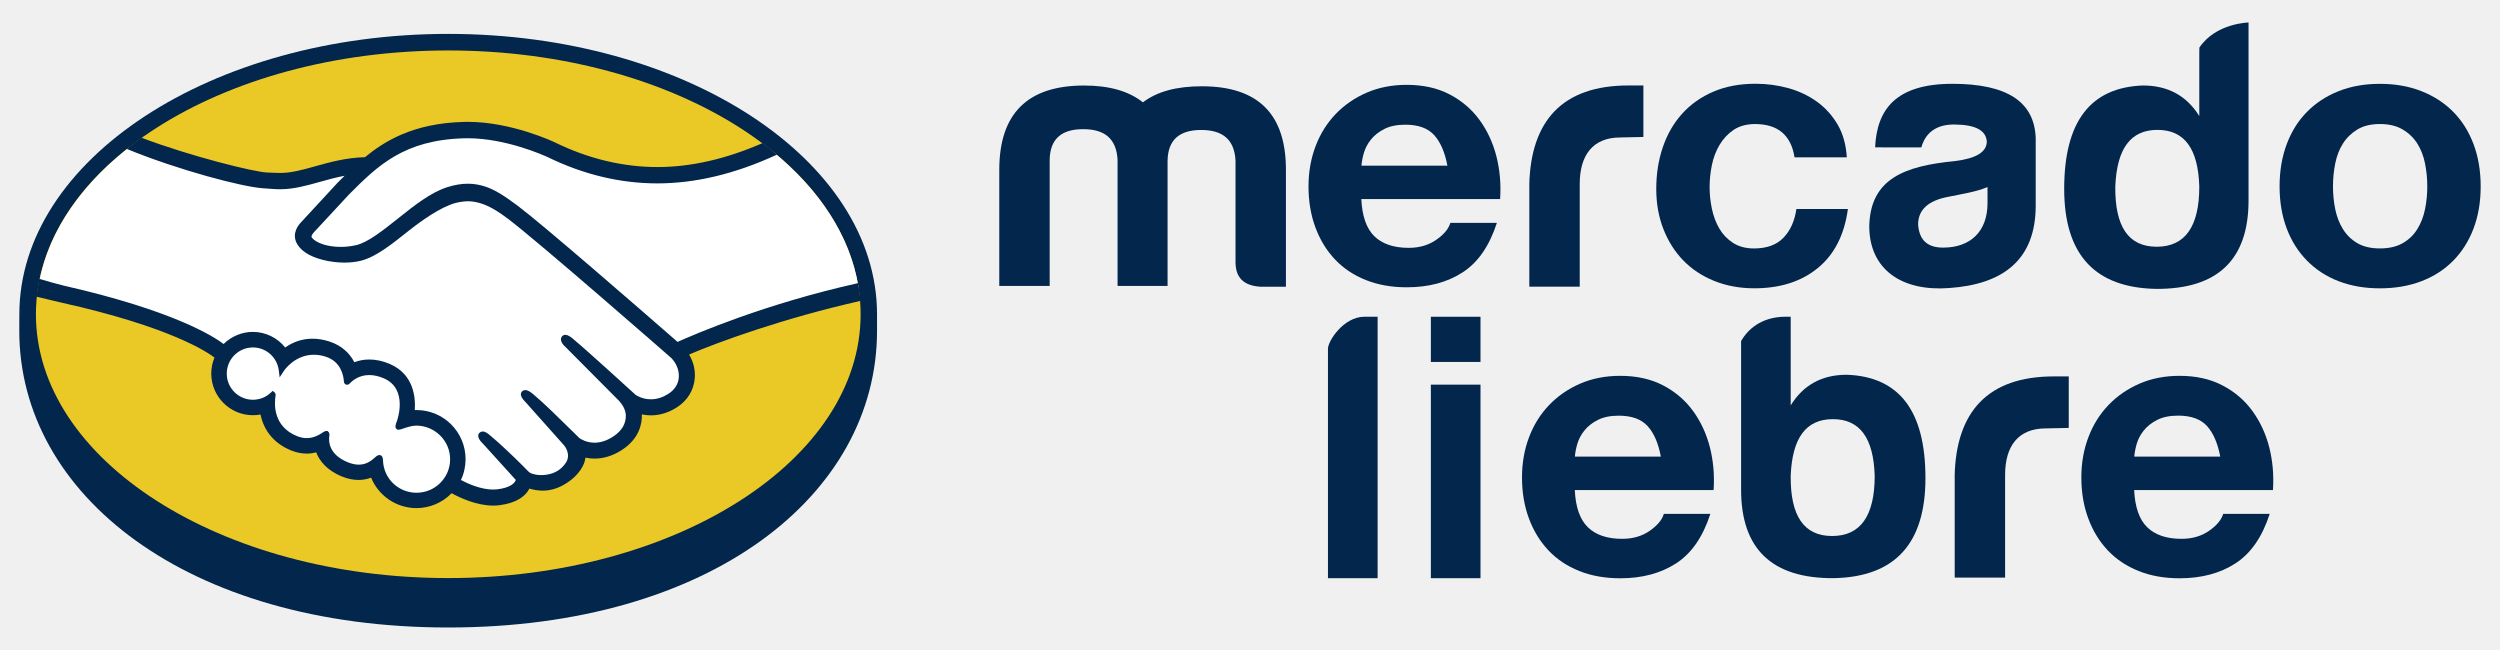
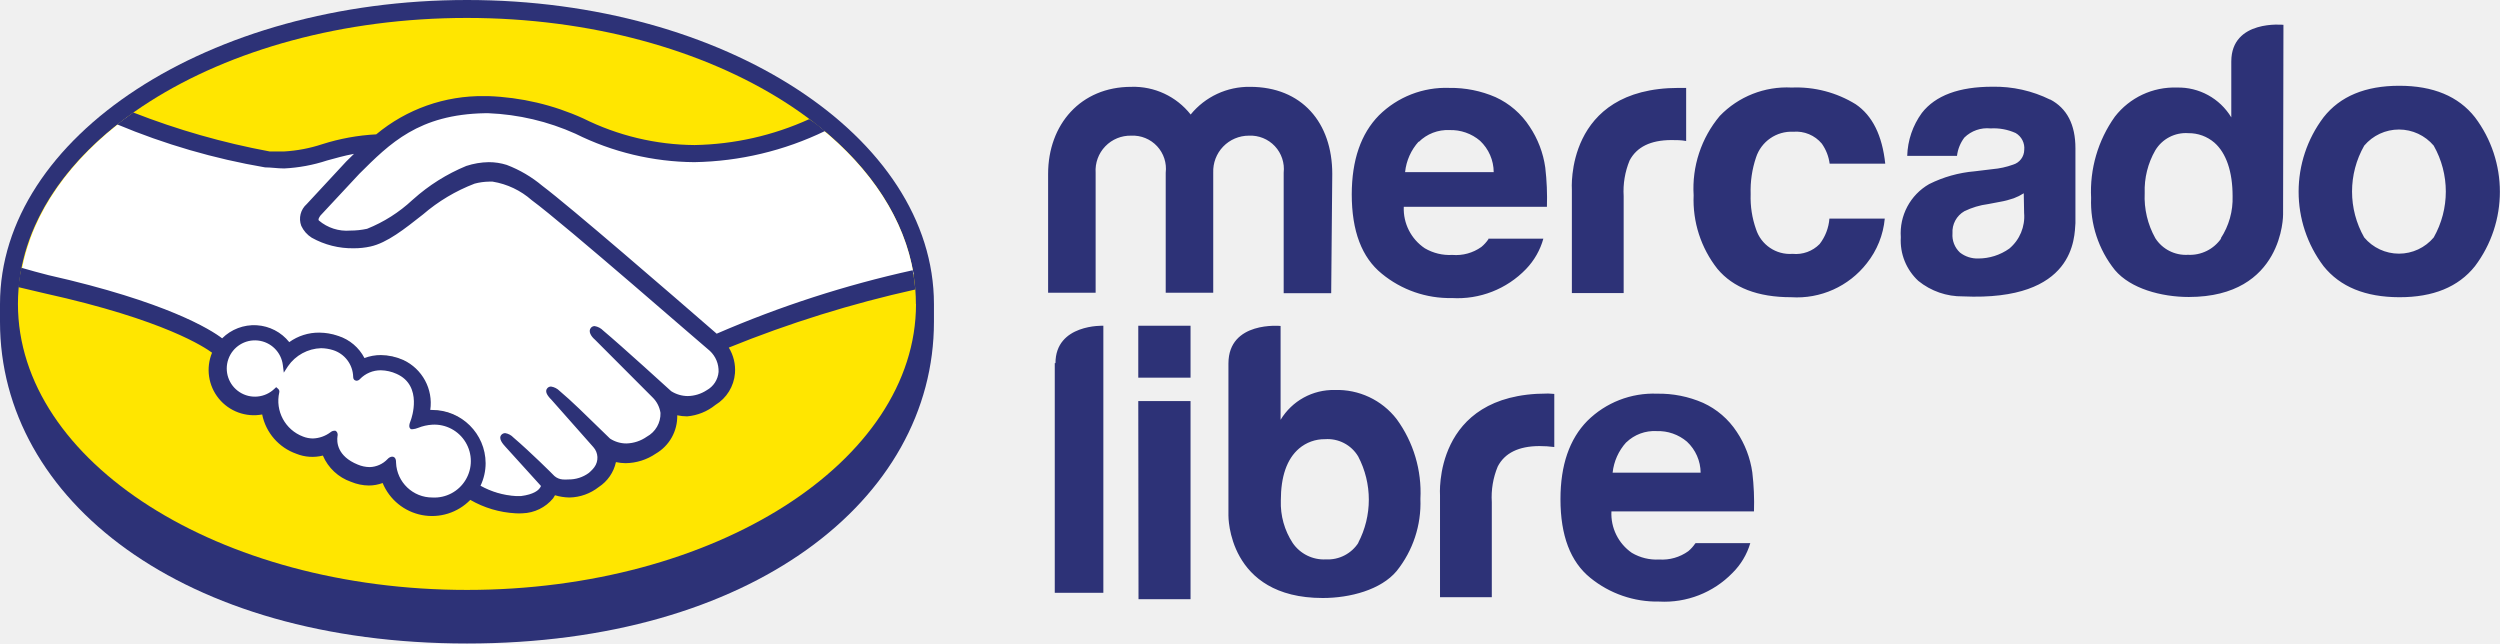
- <svg xmlns="http://www.w3.org/2000/svg" version="1.1" id="Capa_1" x="0px" y="0px" viewBox="0 0 500 130" style="enable-background:new 0 0 500 130;" xml:space="preserve">
-   <style type="text/css">
- 	.st0{fill:#03264C;}
- 	.st1{fill:#EAC926;}
- 	.st2{fill:#FFFFFF;}
- </style>
-   <g id="g14">
-     <g id="g20" transform="translate(329.6772,316.9189)">
-       <path id="path22" class="st0" d="M-154.27-254.04c0-30.91-38.4-56.1-85.77-56.1c-47.37,0-85.77,25.19-85.77,56.1    c0,0.8-0.01,3-0.01,3.28c0,32.79,33.56,59.34,85.77,59.34c52.53,0,85.78-26.55,85.78-59.34V-254.04z" />
-     </g>
-     <g id="g24" transform="translate(325.6143,316.9531)">
-       <path id="path26" class="st1" d="M-153.49-254.1c0,29.14-36.92,52.76-82.47,52.76c-45.55,0-82.47-23.62-82.47-52.76    c0-29.14,36.92-52.76,82.47-52.76C-190.41-306.86-153.49-283.24-153.49-254.1" />
-     </g>
-     <g id="g28" transform="translate(189.7051,337.5469)">
-       <path id="path30" class="st2" d="M-127.43-291.34c-0.04,0.08-0.87,0.93-0.33,1.62c1.3,1.66,5.32,2.62,9.39,1.7    c2.42-0.54,5.52-3.01,8.53-5.4c3.26-2.59,6.49-5.18,9.74-6.21c3.44-1.09,5.64-0.63,7.1-0.18c1.6,0.48,3.47,1.53,6.47,3.78    c5.64,4.24,28.34,24.05,32.25,27.47c3.16-1.43,17.19-7.47,36.26-11.67c-1.66-10.17-7.84-19.47-17.22-27.08    c-13.07,5.49-29.04,8.35-44.67,0.73c-0.08-0.03-8.53-4.03-16.87-3.84c-12.39,0.29-17.76,5.65-23.44,11.33L-127.43-291.34z" />
-     </g>
-     <g id="g32" transform="translate(279.0542,306.6982)">
-       <path id="path34" class="st2" d="M-144.56-235.56c-0.27-0.24-26.68-23.35-32.66-27.85c-3.46-2.6-5.39-3.26-7.41-3.52    c-1.05-0.14-2.51,0.06-3.52,0.34c-2.78,0.76-6.42,3.19-9.65,5.75c-3.35,2.66-6.5,5.17-9.43,5.83c-3.74,0.84-8.31-0.15-10.39-1.56    c-0.85-0.57-1.44-1.22-1.73-1.89c-0.77-1.79,0.65-3.21,0.88-3.45l7.29-7.88c0.85-0.85,1.7-1.69,2.57-2.53    c-2.35,0.31-4.53,0.91-6.64,1.5c-2.64,0.74-5.18,1.45-7.75,1.45c-1.07,0-6.82-0.94-7.91-1.24c-6.6-1.81-12.39-3.56-21.03-7.6    c-10.36,7.71-17.29,17.36-19.29,27.98c1.49,0.39,3.89,1.11,4.89,1.33c23.45,5.21,30.76,10.59,32.08,11.71    c1.43-1.59,3.5-2.61,5.81-2.61c2.6,0,4.93,1.31,6.35,3.32c1.34-1.06,3.2-1.97,5.59-1.97c1.09,0,2.22,0.2,3.36,0.59    c2.64,0.91,4.01,2.67,4.72,4.26c0.89-0.4,1.98-0.7,3.26-0.69c1.26,0,2.58,0.29,3.9,0.86c4.32,1.86,5,6.1,4.6,9.3    c0.31-0.04,0.62-0.05,0.93-0.05c5.13,0,9.29,4.17,9.29,9.3c0,1.59-0.41,3.08-1.11,4.39c1.39,0.78,4.95,2.56,8.07,2.16    c2.49-0.32,3.44-1.17,3.78-1.65c0.23-0.33,0.48-0.71,0.25-0.99l-6.62-7.35c0,0-1.09-1.03-0.73-1.43c0.37-0.41,1.04,0.18,1.52,0.58    c3.37,2.81,7.48,7.06,7.48,7.06c0.07,0.04,0.34,0.58,1.86,0.85c1.31,0.23,3.63,0.1,5.23-1.22c0.4-0.33,0.81-0.75,1.15-1.18    c-0.03,0.02-0.05,0.05-0.07,0.06c1.69-2.17-0.19-4.36-0.19-4.36l-7.73-8.67c0,0-1.1-1.02-0.73-1.43c0.34-0.36,1.05,0.18,1.53,0.58    c2.45,2.05,5.9,5.51,9.21,8.76c0.65,0.48,3.56,2.27,7.41-0.26c2.34-1.53,2.81-3.42,2.74-4.84c-0.16-1.88-1.63-3.22-1.63-3.22    l-10.55-10.61c0,0-1.11-0.95-0.72-1.43c0.32-0.4,1.05,0.18,1.52,0.58c3.36,2.81,12.46,11.15,12.46,11.15    c0.13,0.09,3.27,2.33,7.16-0.14c1.39-0.89,2.28-2.23,2.35-3.78C-142.66-233.95-144.56-235.56-144.56-235.56" />
-     </g>
-     <g id="g36" transform="translate(215.7334,290.0596)">
-       <path id="path38" class="st2" d="M-132.42-205.47c-1.64-0.02-3.43,0.95-3.66,0.81c-0.13-0.09,0.1-0.74,0.25-1.12    c0.16-0.38,2.31-6.86-2.94-9.11c-4.02-1.73-6.47,0.21-7.32,1.09c-0.22,0.23-0.32,0.21-0.35-0.08c-0.08-1.17-0.6-4.33-4.07-5.38    c-4.96-1.52-8.14,1.94-8.95,3.19c-0.36-2.82-2.75-5.02-5.68-5.02c-3.18,0-5.76,2.57-5.76,5.75c0,3.18,2.58,5.75,5.76,5.75    c1.54,0,2.95-0.61,3.98-1.61c0.03,0.03,0.05,0.08,0.03,0.19c-0.24,1.42-0.69,6.6,4.73,8.7c2.17,0.84,4.02,0.22,5.55-0.86    c0.46-0.32,0.53-0.19,0.47,0.24c-0.2,1.33,0.05,4.18,4.04,5.8c3.04,1.23,4.84-0.03,6.01-1.12c0.51-0.47,0.65-0.39,0.68,0.33    c0.14,3.85,3.34,6.91,7.23,6.91c4,0,7.24-3.23,7.25-7.23C-125.18-202.23-128.42-205.43-132.42-205.47" />
-     </g>
-     <g id="g40" transform="translate(215.7334,272.79)">
-       <path id="path42" class="st0" d="M-132.42-174.24c-3.63,0-6.57-2.82-6.71-6.41c-0.01-0.31-0.04-1.13-0.73-1.13    c-0.29,0-0.53,0.17-0.82,0.43c-0.8,0.74-1.81,1.49-3.3,1.49c-0.67,0-1.4-0.16-2.17-0.47c-3.83-1.55-3.88-4.18-3.72-5.24    c0.04-0.28,0.05-0.57-0.14-0.81l-0.23-0.21h-0.24c-0.2,0-0.39,0.08-0.67,0.27c-1.11,0.78-2.17,1.15-3.25,1.15    c-0.59,0-1.2-0.12-1.82-0.35c-5.04-1.96-4.64-6.72-4.4-8.15c0.04-0.29-0.04-0.51-0.22-0.66l-0.36-0.29l-0.33,0.32    c-0.98,0.95-2.27,1.46-3.62,1.46c-2.89,0-5.24-2.35-5.23-5.23c0-2.89,2.35-5.23,5.24-5.23c2.61,0,4.83,1.96,5.16,4.57l0.18,1.41    l0.77-1.19c0.09-0.14,2.2-3.34,6.09-3.33c0.74,0,1.5,0.12,2.27,0.36c3.1,0.95,3.63,3.76,3.71,4.93c0.05,0.68,0.54,0.71,0.64,0.71    c0.27,0,0.47-0.17,0.6-0.32c0.59-0.61,1.86-1.62,3.85-1.62c0.91,0,1.88,0.22,2.89,0.65c4.93,2.11,2.69,8.37,2.67,8.44    c-0.42,1.04-0.44,1.5-0.04,1.76l0.19,0.09h0.14c0.22,0,0.5-0.1,0.96-0.25c0.67-0.23,1.68-0.58,2.63-0.58h0    c3.71,0.04,6.73,3.06,6.72,6.73C-125.7-177.25-128.72-174.24-132.42-174.24 M-80.22-204.41c-8.14-7.1-26.94-23.45-32.03-27.27    c-2.91-2.19-4.89-3.34-6.64-3.86c-0.78-0.24-1.87-0.51-3.26-0.51c-1.3,0-2.69,0.23-4.14,0.7c-3.29,1.04-6.57,3.65-9.74,6.17    l-0.16,0.13c-2.96,2.35-6.01,4.78-8.32,5.29c-1.01,0.23-2.04,0.35-3.08,0.35c-2.59,0-4.91-0.75-5.78-1.86    c-0.14-0.18-0.05-0.48,0.29-0.91l0.04-0.06l7.16-7.71c5.61-5.61,10.9-10.9,23.09-11.18c0.2,0,0.41-0.01,0.61-0.01    c7.59,0,15.17,3.4,16.02,3.79c7.12,3.47,14.46,5.23,21.84,5.24c7.69,0,15.63-1.9,23.98-5.75c-0.93-0.78-1.9-1.55-2.9-2.3    c-7.33,3.18-14.32,4.79-21.05,4.78c-6.88-0.01-13.76-1.66-20.44-4.92c-0.35-0.17-8.73-4.12-17.44-4.12c-0.23,0-0.46,0-0.69,0.01    c-10.24,0.24-16.01,3.88-19.88,7.06c-3.77,0.09-7.03,1-9.92,1.81c-2.58,0.72-4.81,1.34-6.99,1.34c-0.9,0-2.51-0.08-2.66-0.09    c-2.5-0.08-15.11-3.17-25.14-6.96c-1.02,0.72-2.01,1.47-2.97,2.23c10.48,4.3,23.23,7.62,27.25,7.88c1.12,0.07,2.31,0.2,3.51,0.2    c2.66,0,5.32-0.75,7.89-1.47c1.52-0.43,3.2-0.89,4.96-1.23c-0.47,0.46-0.94,0.93-1.41,1.4l-7.27,7.87c-0.57,0.58-1.81,2.12-1,4.02    c0.33,0.77,0.99,1.5,1.91,2.12c1.73,1.17,4.84,1.96,7.72,1.96c1.09,0,2.13-0.11,3.08-0.32c3.05-0.68,6.25-3.23,9.63-5.92    c2.7-2.15,6.53-4.87,9.47-5.67c0.82-0.22,1.83-0.36,2.64-0.36c0.24,0,0.47,0.01,0.68,0.04c1.94,0.25,3.82,0.91,7.16,3.42    c5.97,4.48,32.39,27.59,32.64,27.82c0.02,0.02,1.7,1.47,1.59,3.88c-0.06,1.35-0.81,2.54-2.11,3.37c-1.13,0.71-2.29,1.08-3.47,1.08    c-1.77,0-2.98-0.83-3.06-0.89c-0.1-0.08-9.15-8.38-12.48-11.17c-0.53-0.44-1.05-0.83-1.57-0.83c-0.28,0-0.52,0.12-0.69,0.33    c-0.52,0.65,0.06,1.54,0.75,2.13l10.57,10.63c0.01,0.01,1.32,1.24,1.46,2.86c0.08,1.76-0.76,3.23-2.51,4.38    c-1.25,0.82-2.51,1.24-3.75,1.24c-1.62,0-2.76-0.74-3.01-0.91l-1.52-1.49c-2.77-2.73-5.63-5.55-7.73-7.3    c-0.51-0.42-1.06-0.82-1.58-0.82c-0.25,0-0.49,0.1-0.67,0.28c-0.24,0.27-0.4,0.74,0.19,1.53c0.24,0.33,0.53,0.6,0.53,0.6    l7.72,8.66c0.06,0.08,1.59,1.89,0.17,3.7l-0.27,0.34c-0.23,0.26-0.48,0.49-0.72,0.69c-1.32,1.08-3.07,1.2-3.77,1.2    c-0.37,0-0.73-0.03-1.05-0.09c-0.76-0.14-1.27-0.35-1.52-0.64l-0.09-0.09c-0.42-0.44-4.31-4.41-7.53-7.09    c-0.42-0.36-0.95-0.81-1.5-0.81c-0.27,0-0.51,0.11-0.7,0.31c-0.64,0.7,0.32,1.74,0.73,2.12l6.58,7.26    c-0.01,0.07-0.09,0.22-0.25,0.45c-0.24,0.32-1.03,1.12-3.42,1.42c-0.28,0.03-0.58,0.05-0.87,0.05c-2.46,0-5.09-1.19-6.44-1.91    c0.62-1.3,0.93-2.73,0.93-4.17c0-5.42-4.39-9.82-9.81-9.82c-0.11,0-0.24,0-0.35,0.01c0.18-2.47-0.17-7.15-4.98-9.22    c-1.38-0.6-2.76-0.9-4.1-0.9c-1.05,0-2.06,0.18-3.01,0.54c-0.99-1.93-2.65-3.34-4.81-4.08c-1.19-0.41-2.38-0.62-3.52-0.62    c-2,0-3.84,0.59-5.49,1.76c-1.57-1.96-3.95-3.12-6.46-3.12c-2.19,0-4.3,0.88-5.86,2.42c-2.05-1.56-10.17-6.72-31.92-11.66    c-1.05-0.24-3.47-0.93-4.95-1.37c-0.25,1.18-0.43,2.37-0.56,3.57c0,0,4.01,0.96,4.8,1.14c22.21,4.93,29.55,10.07,30.8,11.03    c-0.42,1.01-0.64,2.1-0.64,3.2c0,4.59,3.73,8.33,8.32,8.33c0.52,0,1.03-0.04,1.53-0.14c0.69,3.38,2.9,5.94,6.28,7.25    c0.99,0.38,1.99,0.57,2.96,0.57c0.63,0,1.27-0.08,1.9-0.24c0.62,1.59,2.03,3.56,5.17,4.83c1.1,0.44,2.2,0.68,3.27,0.68    c0.87,0,1.73-0.15,2.54-0.46c1.5,3.66,5.08,6.09,9.07,6.09c2.64,0,5.18-1.07,7.03-2.98c1.58,0.88,4.93,2.47,8.31,2.48    c0.44,0,0.85-0.03,1.26-0.08c3.36-0.42,4.92-1.73,5.64-2.76c0.13-0.18,0.25-0.37,0.35-0.56c0.79,0.23,1.67,0.41,2.66,0.41    c1.83,0,3.59-0.62,5.37-1.92c1.75-1.26,2.99-3.07,3.17-4.61c0-0.02,0.01-0.04,0.01-0.07c0.59,0.12,1.19,0.19,1.8,0.19    c1.89,0,3.74-0.59,5.52-1.75c3.42-2.24,4.02-5.18,3.96-7.09c0.6,0.13,1.21,0.19,1.82,0.19c1.77,0,3.51-0.54,5.17-1.59    c2.12-1.36,3.4-3.43,3.59-5.85c0.13-1.64-0.27-3.3-1.14-4.72c5.73-2.47,18.84-7.25,34.27-10.73c-0.09-1.2-0.27-2.38-0.48-3.55    C-62.8-212-76.73-205.97-80.22-204.41" />
-     </g>
-     <g id="g44" transform="translate(372.3848,355.1846)">
-       <path id="path46" class="st0" d="M-162.45-323.23V-298h-10.08v-23.21c0-11.27,5.67-16.87,16.94-16.87c5.08,0,8.96,1.12,11.79,3.36    c2.84-2.16,6.72-3.21,11.8-3.21c11.27,0,16.87,5.6,16.8,16.87v23.22h-5.15c-3.28-0.23-4.93-1.79-4.93-4.93v-20.3    c-0.22-4.11-2.46-6.12-6.87-6.12c-4.4,0-6.64,2.02-6.72,6.12V-298h-10v-25.23c-0.23-4.11-2.46-6.12-6.87-6.12    C-160.14-329.36-162.38-327.34-162.45-323.23" />
-     </g>
-     <g id="g48" transform="translate(491.0654,348.9932)">
-       <path id="path50" class="st0" d="M-185.21-312.04c0.3-12.77,6.61-19.86,19.82-19.86h3v10.3l-4.61,0.1c-5.52,0-8.12,3.56-8.12,9.31    v20.53h-10.08V-312.04z" />
-     </g>
-     <g id="g52" transform="translate(604.4424,344.4316)">
-       <path id="path54" class="st0" d="M-206.94-303.79v-3.23c-2.31,0.97-5,1.37-7.91,1.96c-3.96,0.75-5.97,2.61-5.97,5.52    c0.22,3.14,1.87,4.63,5,4.63C-210.3-294.91-206.94-298.19-206.94-303.79 M-220.18-314.95l-9.24-0.01    c0.35-7.63,4.19-12.71,15.47-12.71c10.9,0,16.42,3.58,16.65,10.9v13.44c0,10.9-6.57,15.75-17.24,16.5    c-9.48,0.75-16.05-3.66-16.05-12.39c0.22-9.48,7.09-12.02,17.09-12.99c4.25-0.52,6.42-1.79,6.42-3.96    c-0.22-2.24-2.31-3.31-6.42-3.36C-218.16-319.6-219.66-316.82-220.18-314.95" />
-     </g>
-     <g id="g56" transform="translate(636.0684,348.5366)">
-       <path id="path58" class="st0" d="M-213.01-311.21c-0.07,7.99,2.61,12.02,8.29,12.02c5.67,0,8.51-4.03,8.51-12.02    c-0.22-7.61-2.98-11.35-8.36-11.35C-209.95-322.56-212.71-318.83-213.01-311.21 M-186.36-344.04v35.59    c0,11.87-6.2,17.77-18.51,17.69c-12.24-0.23-18.36-6.87-18.36-20c0-13.44,5.23-20.3,15.75-20.68c4.93,0,8.74,2.02,11.27,6.12    v-12.59l0.02-1.11C-192.91-343.92-186.36-344.04-186.36-344.04" />
-     </g>
-     <g id="g60" transform="translate(450.3125,316.3428)">
-       <path id="path62" class="st0" d="M-177.39-253h2.6v52.3h-9.93v-45.91C-184.72-248.1-181.64-253-177.39-253" />
-     </g>
-     <g id="g68" transform="translate(467.5215,361.2886)">
-       <path id="path70" class="st0" d="M-180.69-334.27c-1.26-1.39-3.19-2.08-5.77-2.08c-1.69,0-3.09,0.29-4.2,0.86    c-1.12,0.57-2.01,1.28-2.68,2.12c-0.67,0.84-1.14,1.74-1.41,2.68c-0.27,0.94-0.43,1.79-0.48,2.53h17.19    C-178.55-330.85-179.43-332.88-180.69-334.27 M-192.64-314.03c1.59,1.54,3.87,2.31,6.85,2.31c2.13,0,3.97-0.53,5.51-1.6    c1.54-1.07,2.48-2.2,2.83-3.39h9.3c-1.49,4.61-3.77,7.91-6.85,9.9c-3.08,1.99-6.8,2.98-11.16,2.98c-3.03,0-5.76-0.48-8.19-1.45    c-2.43-0.97-4.49-2.34-6.18-4.13c-1.69-1.79-2.99-3.92-3.91-6.4c-0.92-2.48-1.38-5.21-1.38-8.19c0-2.88,0.47-5.56,1.41-8.04    c0.94-2.48,2.28-4.62,4.02-6.44c1.74-1.81,3.81-3.24,6.21-4.28c2.41-1.04,5.07-1.56,8-1.56c3.27,0,6.13,0.63,8.56,1.9    c2.43,1.26,4.43,2.97,5.99,5.1c1.56,2.13,2.69,4.57,3.39,7.29c0.69,2.73,0.94,5.58,0.74,8.56h-27.76    C-195.09-318.05-194.23-315.57-192.64-314.03" />
-     </g>
-     <g id="g72" transform="translate(546.9404,364.02)">
-       <path id="path74" class="st0" d="M-195.92-339.21c-1.7,0-3.13,0.39-4.29,1.16c-1.15,0.78-2.09,1.78-2.82,3.01    c-0.73,1.23-1.24,2.58-1.54,4.06c-0.3,1.48-0.45,2.94-0.45,4.4c0,1.4,0.15,2.83,0.45,4.28c0.3,1.45,0.79,2.77,1.47,3.95    c0.68,1.18,1.59,2.14,2.74,2.89c1.15,0.75,2.56,1.13,4.21,1.13c2.56,0,4.52-0.71,5.9-2.14c1.38-1.43,2.24-3.35,2.59-5.75h10.3    c-0.7,5.16-2.71,9.1-6.01,11.8c-3.31,2.71-7.54,4.06-12.7,4.06c-2.91,0-5.57-0.49-8.01-1.47c-2.43-0.98-4.5-2.34-6.2-4.1    c-1.7-1.75-3.03-3.85-3.98-6.28c-0.95-2.43-1.43-5.1-1.43-8.01c0-3.01,0.44-5.8,1.32-8.38c0.88-2.58,2.17-4.81,3.87-6.69    c1.7-1.88,3.78-3.35,6.24-4.4c2.45-1.05,5.26-1.58,8.42-1.58c2.3,0,4.52,0.3,6.65,0.9c2.13,0.6,4.03,1.52,5.71,2.74    c1.68,1.23,3.04,2.76,4.1,4.58c1.05,1.83,1.65,4,1.8,6.5h-10.45C-188.73-336.98-191.36-339.21-195.92-339.21" />
-     </g>
-     <g id="g76" transform="translate(690.4863,342.9561)">
-       <path id="path78" class="st0" d="M-223.44-301.12c0.3,1.48,0.81,2.81,1.54,3.98c0.73,1.18,1.69,2.12,2.89,2.82    c1.2,0.7,2.71,1.05,4.51,1.05c1.8,0,3.32-0.35,4.55-1.05c1.23-0.7,2.2-1.64,2.93-2.82c0.73-1.18,1.24-2.5,1.54-3.98    c0.3-1.48,0.45-2.99,0.45-4.55c0-1.55-0.15-3.08-0.45-4.59c-0.3-1.5-0.82-2.83-1.54-3.98c-0.73-1.15-1.7-2.09-2.93-2.82    c-1.23-0.73-2.74-1.09-4.55-1.09c-1.8,0-3.31,0.36-4.51,1.09c-1.2,0.73-2.17,1.67-2.89,2.82c-0.73,1.15-1.24,2.48-1.54,3.98    s-0.45,3.03-0.45,4.59C-223.89-304.12-223.74-302.6-223.44-301.12 M-233.14-314.13c0.95-2.53,2.3-4.68,4.06-6.46    c1.75-1.78,3.86-3.16,6.31-4.13c2.45-0.98,5.21-1.47,8.27-1.47c3.06,0,5.83,0.49,8.31,1.47c2.48,0.98,4.6,2.36,6.35,4.13    c1.75,1.78,3.11,3.93,4.06,6.46c0.95,2.53,1.43,5.35,1.43,8.46c0,3.11-0.48,5.91-1.43,8.42c-0.95,2.51-2.31,4.65-4.06,6.43    c-1.75,1.78-3.87,3.15-6.35,4.1c-2.48,0.95-5.25,1.43-8.31,1.43c-3.06,0-5.81-0.48-8.27-1.43c-2.46-0.95-4.56-2.32-6.31-4.1    c-1.75-1.78-3.11-3.92-4.06-6.43c-0.95-2.51-1.43-5.31-1.43-8.42C-234.57-308.78-234.09-311.59-233.14-314.13" />
-     </g>
-     <path id="path88" class="st0" d="M296.1,72.39h-9.93v-9.04h9.93V72.39z" />
-     <path id="path90" class="st0" d="M296.1,115.64h-9.93V76.93h9.93V115.64z" />
-     <g id="g84_1_" transform="translate(606.3789,289.2861)">
-       <path id="path86_1_" class="st0" d="M-276.86-204.07c-1.26-1.39-3.19-2.08-5.77-2.08c-1.69,0-3.09,0.29-4.2,0.86    c-1.12,0.57-2.01,1.28-2.68,2.12c-0.67,0.84-1.14,1.74-1.41,2.68c-0.27,0.94-0.43,1.79-0.48,2.53h17.19    C-274.71-200.65-275.59-202.68-276.86-204.07 M-288.8-183.83c1.59,1.54,3.87,2.31,6.85,2.31c2.13,0,3.97-0.53,5.51-1.6    c1.54-1.07,2.48-2.2,2.83-3.39h9.3c-1.49,4.61-3.77,7.91-6.85,9.9c-3.08,1.99-6.8,2.98-11.16,2.98c-3.03,0-5.76-0.48-8.19-1.45    c-2.43-0.97-4.49-2.34-6.18-4.13c-1.69-1.79-2.99-3.92-3.91-6.4c-0.92-2.48-1.38-5.21-1.38-8.19c0-2.88,0.47-5.56,1.41-8.04    c0.94-2.48,2.28-4.63,4.02-6.44c1.74-1.81,3.81-3.24,6.21-4.28c2.41-1.04,5.07-1.56,8-1.56c3.27,0,6.13,0.63,8.56,1.9    c2.43,1.26,4.43,2.96,5.99,5.1c1.56,2.13,2.69,4.57,3.39,7.29c0.69,2.73,0.94,5.58,0.74,8.56h-27.76    C-291.26-187.85-290.39-185.37-288.8-183.83" />
-     </g>
-     <g id="g64_1_" transform="translate(513.6289,262.0811)">
-       <path id="path66_1_" class="st0" d="M-147.2-154.88c-5.67,0-8.36-4.03-8.29-12.02c0.3-7.61,3.06-11.35,8.44-11.35    c5.37,0,8.14,3.73,8.36,11.35C-138.69-158.91-141.53-154.88-147.2-154.88 M-144.29-187.13c-4.92,0-8.66,2.02-11.2,6.12l0-17.73    h-1.12c-4.95,0.06-7.55,2.7-8.8,4.86v-0.34v30.08c0,11.87,6.2,17.77,18.51,17.69c12.24-0.23,18.36-6.87,18.36-20.01    C-128.54-179.89-133.76-186.76-144.29-187.13" />
-     </g>
-     <g id="g80_1_" transform="translate(543.9404,276.9932)">
-       <path id="path82_1_" class="st0" d="M-153.01-181.85c0.3-12.77,6.61-19.86,19.82-19.86h3v10.3l-4.61,0.1    c-5.52,0-8.12,3.56-8.12,9.31v20.53h-10.08V-181.85z" />
-     </g>
-     <g id="g84_2_" transform="translate(606.3789,289.2861)">
-       <path id="path86_2_" class="st0" d="M-164.98-204.08c-1.26-1.39-3.19-2.08-5.77-2.08c-1.69,0-3.09,0.29-4.2,0.86    c-1.12,0.57-2.01,1.28-2.68,2.12c-0.67,0.84-1.14,1.74-1.41,2.68c-0.27,0.94-0.43,1.79-0.48,2.53h17.19    C-162.84-200.65-163.72-202.69-164.98-204.08 M-176.93-183.83c1.59,1.54,3.87,2.31,6.85,2.31c2.13,0,3.97-0.53,5.51-1.6    c1.54-1.07,2.48-2.2,2.83-3.39h9.3c-1.49,4.61-3.77,7.91-6.85,9.9c-3.08,1.99-6.8,2.98-11.16,2.98c-3.03,0-5.76-0.48-8.19-1.45    c-2.43-0.97-4.49-2.34-6.18-4.13c-1.69-1.79-2.99-3.92-3.91-6.4c-0.92-2.48-1.38-5.21-1.38-8.19c0-2.88,0.47-5.56,1.41-8.04    c0.94-2.48,2.28-4.63,4.02-6.44c1.74-1.81,3.81-3.24,6.21-4.28c2.41-1.04,5.07-1.56,8-1.56c3.27,0,6.13,0.63,8.56,1.9    c2.43,1.26,4.43,2.96,5.99,5.1c1.56,2.13,2.69,4.57,3.39,7.29c0.69,2.73,0.94,5.58,0.74,8.56h-27.76    C-179.38-187.85-178.52-185.37-176.93-183.83" />
-     </g>
-   </g>
+ <svg xmlns="http://www.w3.org/2000/svg" viewBox="0 0 210.45 54.18">
+   <path d="M485.4,510.51c0-14.1-17.6-25.6-39.31-25.6s-39.31,11.5-39.31,25.6V512c0,15,15.38,27.08,39.31,27.08S485.4,527,485.4,512v-1.5Z" transform="translate(-406.78 -484.91)" style="fill:#2d3277" />
+   <path d="M483.89,510.5c0,13.29-16.92,24.07-37.8,24.07s-37.8-10.78-37.8-24.07,16.92-24.08,37.79-24.08,37.8,10.78,37.8,24.08" transform="translate(-406.78 -484.91)" style="fill:#ffe600" />
+   <path d="M433.55,502.9s-.4.43-.15.74c.6.76,2.44,1.2,4.3.78a12.5,12.5,0,0,0,3.91-2.46,15.63,15.63,0,0,1,4.46-2.83,5.13,5.13,0,0,1,3.25-.09,10,10,0,0,1,3,1.72c2.59,1.94,13,11,14.78,12.54A90,90,0,0,1,483.69,508c-.76-4.64-3.59-8.88-7.89-12.36-6,2.51-13.31,3.81-20.47.33a19.91,19.91,0,0,0-7.73-1.75c-5.68.13-8.14,2.58-10.75,5.17Z" transform="translate(-406.78 -484.91)" style="fill:#fff" />
+   <path d="M466.65,514.28c-.12-.11-12.23-10.65-15-12.71a6.72,6.72,0,0,0-3.4-1.6,4.62,4.62,0,0,0-1.61.15,14.6,14.6,0,0,0-4.42,2.62c-1.53,1.22-3,2.36-4.32,2.66a7,7,0,0,1-4.76-.71,2.1,2.1,0,0,1-.79-.86,1.46,1.46,0,0,1,.41-1.58l3.34-3.6q.58-.58,1.18-1.15a21.67,21.67,0,0,0-3,.68,13.28,13.28,0,0,1-3.55.66,33.6,33.6,0,0,1-3.63-.57,54.38,54.38,0,0,1-9.64-3.47c-4.75,3.52-7.92,7.92-8.84,12.77.68.18,1.78.5,2.24.61,10.75,2.38,14.09,4.83,14.7,5.34a3.57,3.57,0,0,1,5.58.33,4.07,4.07,0,0,1,2.56-.9,4.8,4.8,0,0,1,1.54.27,3.53,3.53,0,0,1,2.16,1.94,3.59,3.59,0,0,1,1.5-.32,4.53,4.53,0,0,1,1.79.39,3.79,3.79,0,0,1,2.11,4.25,4.26,4.26,0,0,1,4.67,3.81q0,.21,0,.41a4.24,4.24,0,0,1-.51,2,6.78,6.78,0,0,0,3.7,1,2.36,2.36,0,0,0,1.73-.75c.11-.15.22-.32.11-.45l-3-3.35s-.5-.47-.34-.65.48.08.7.26c1.54,1.28,3.43,3.22,3.43,3.22s.16.27.85.39a3.17,3.17,0,0,0,2.4-.56,3.65,3.65,0,0,0,.53-.54l0,0a1.6,1.6,0,0,0-.09-2l-3.54-4s-.5-.47-.33-.65.48.09.7.27c1.12.93,2.71,2.52,4.22,4a2.9,2.9,0,0,0,3.4-.12,2.42,2.42,0,0,0,1.26-2.21,2.51,2.51,0,0,0-.75-1.47L457,513.34s-.51-.43-.33-.65.48.08.7.26c1.54,1.28,5.71,5.09,5.71,5.09a2.94,2.94,0,0,0,3.28-.07,2.18,2.18,0,0,0,1.08-1.73,2.54,2.54,0,0,0-.81-2" transform="translate(-406.78 -484.91)" style="fill:#fff" />
+   <path d="M443.19,520.42a10.61,10.61,0,0,0-1.68.37c-.06,0,0-.34.11-.51s1.06-3.13-1.35-4.16a2.84,2.84,0,0,0-3.35.5c-.1.1-.15.09-.16,0a2.64,2.64,0,0,0-1.87-2.46,3.64,3.64,0,0,0-4.1,1.46,2.63,2.63,0,1,0-.78,2.22s0,0,0,.09a3.45,3.45,0,0,0,2.17,4,2.6,2.6,0,0,0,2.54-.39c.21-.15.24-.09.21.11-.09.61,0,1.9,1.85,2.64a2.36,2.36,0,0,0,2.75-.51c.24-.21.3-.18.31.15a3.32,3.32,0,1,0,3.31-3.45" transform="translate(-406.78 -484.91)" style="fill:#fff" />
+   <path d="M443.19,526.79a3.05,3.05,0,0,1-3.07-2.93c0-.14,0-.51-.34-.51a.6.6,0,0,0-.37.2,2.15,2.15,0,0,1-1.51.68,2.65,2.65,0,0,1-1-.21c-1.75-.71-1.78-1.91-1.71-2.39a.45.45,0,0,0-.06-.37l-.11-.09h-.11a.52.52,0,0,0-.3.12,2.6,2.6,0,0,1-1.49.53,2.31,2.31,0,0,1-.83-.16,3.21,3.21,0,0,1-2-3.72.3.3,0,0,0-.1-.3l-.16-.14-.15.14a2.37,2.37,0,1,1,.71-2l.08.64.35-.54a3.52,3.52,0,0,1,2.79-1.52,3.57,3.57,0,0,1,1,.16,2.42,2.42,0,0,1,1.7,2.25c0,.31.25.33.29.33a.4.4,0,0,0,.28-.14,2.42,2.42,0,0,1,1.76-.74,3.36,3.36,0,0,1,1.32.3c2.26,1,1.23,3.82,1.22,3.85-.19.47-.2.68,0,.81l.09,0h.06a1.61,1.61,0,0,0,.44-.11,3.81,3.81,0,0,1,1.2-.27,3.07,3.07,0,1,1,0,6.13M467.11,513c-3.73-3.24-12.35-10.7-14.68-12.45a10.4,10.4,0,0,0-3-1.76,5,5,0,0,0-1.5-.23,6.35,6.35,0,0,0-1.9.32,15.62,15.62,0,0,0-4.47,2.81l-.07.06a12.28,12.28,0,0,1-3.81,2.42,6.55,6.55,0,0,1-1.41.15,3.62,3.62,0,0,1-2.65-.85c-.07-.09,0-.22.13-.41l0,0,3.28-3.52c2.57-2.56,5-5,10.58-5.1h.28a19.85,19.85,0,0,1,7.34,1.73,22.8,22.8,0,0,0,10,2.39,26.29,26.29,0,0,0,11-2.62c-.43-.36-.87-.71-1.33-1a24.35,24.35,0,0,1-9.65,2.18,21.36,21.36,0,0,1-9.37-2.24,21.2,21.2,0,0,0-8-1.88h-.32a13.91,13.91,0,0,0-9.11,3.22,18,18,0,0,0-4.55.83,12.52,12.52,0,0,1-3.2.61c-.41,0-1.15,0-1.22,0A63.05,63.05,0,0,1,418,494.38c-.47.33-.92.67-1.36,1A57.06,57.06,0,0,0,429.09,499c.51,0,1.06.09,1.61.09a13.68,13.68,0,0,0,3.61-.67c.7-.19,1.46-.41,2.27-.56l-.65.64-3.33,3.59a1.66,1.66,0,0,0-.46,1.83,2.34,2.34,0,0,0,.88,1,7,7,0,0,0,3.54.89,6.38,6.38,0,0,0,1.41-.15c1.4-.31,2.86-1.47,4.42-2.7a14.7,14.7,0,0,1,4.34-2.59,4.93,4.93,0,0,1,1.21-.17l.31,0a6.57,6.57,0,0,1,3.29,1.56c2.73,2,14.84,12.59,15,12.69a2.31,2.31,0,0,1,.73,1.77,1.94,1.94,0,0,1-1,1.54,3,3,0,0,1-1.59.49,2.63,2.63,0,0,1-1.4-.41s-4.19-3.82-5.72-5.1a1.3,1.3,0,0,0-.72-.38.4.4,0,0,0-.32.15c-.24.29,0,.7.35,1l4.84,4.85a2.29,2.29,0,0,1,.67,1.31,2.2,2.2,0,0,1-1.15,2,3.12,3.12,0,0,1-1.72.57,2.52,2.52,0,0,1-1.38-.41l-.7-.68c-1.27-1.24-2.58-2.53-3.54-3.33a1.29,1.29,0,0,0-.72-.37.41.41,0,0,0-.31.13c-.11.12-.19.34.09.7a2.21,2.21,0,0,0,.24.27l3.54,4a1.34,1.34,0,0,1,.08,1.69l-.13.16a3.82,3.82,0,0,1-.33.32,2.84,2.84,0,0,1-1.73.55,2.75,2.75,0,0,1-.48,0,1.19,1.19,0,0,1-.69-.29l0,0c-.19-.2-2-2-3.45-3.24a1.22,1.22,0,0,0-.69-.37.43.43,0,0,0-.32.14c-.29.32.14.79.33,1l3,3.31a.7.7,0,0,1-.12.2c-.11.15-.47.51-1.57.65l-.4,0a6.93,6.93,0,0,1-3-.87,4.43,4.43,0,0,0,.43-1.9,4.5,4.5,0,0,0-4.51-4.48H443a4,4,0,0,0-2.28-4.21,4.76,4.76,0,0,0-1.88-.41,3.84,3.84,0,0,0-1.38.25,3.78,3.78,0,0,0-2.2-1.86,5,5,0,0,0-1.61-.28,4.26,4.26,0,0,0-2.52.8,3.8,3.8,0,0,0-5.65-.32c-.94-.72-4.66-3.07-14.63-5.32q-1.14-.29-2.27-.62a15.82,15.82,0,0,0-.26,1.63l2.2.52c10.18,2.25,13.55,4.59,14.11,5a3.81,3.81,0,0,0,4.22,5.2,4.44,4.44,0,0,0,2.88,3.31,3.61,3.61,0,0,0,2.23.15,4,4,0,0,0,2.37,2.21,4,4,0,0,0,1.5.31,3.34,3.34,0,0,0,1.16-.21,4.5,4.5,0,0,0,7.38,1.42,8.52,8.52,0,0,0,3.81,1.13,4.24,4.24,0,0,0,.58,0,3.48,3.48,0,0,0,2.58-1.26,2,2,0,0,0,.16-.26,4.47,4.47,0,0,0,1.22.19,4.12,4.12,0,0,0,2.46-.88,3.36,3.36,0,0,0,1.45-2.1v0a4,4,0,0,0,.82.09,4.59,4.59,0,0,0,2.53-.8,3.63,3.63,0,0,0,1.81-3.23,4.17,4.17,0,0,0,.83.09A4.39,4.39,0,0,0,467,519a3.45,3.45,0,0,0,1.65-2.67,3.6,3.6,0,0,0-.52-2.16,98.46,98.46,0,0,1,15.7-4.89,15.88,15.88,0,0,0-.22-1.62A90.41,90.41,0,0,0,467.11,513m144.54-8.1a3.82,3.82,0,0,1-5.85,0,7.8,7.8,0,0,1,0-7.73,3.83,3.83,0,0,1,5.85,0,7.84,7.84,0,0,1,0,7.73Zm3.47-10.12q-2.09-2.65-6.37-2.65t-6.37,2.65a10.4,10.4,0,0,0,0,12.54q2.09,2.6,6.37,2.61t6.37-2.61a10.41,10.41,0,0,0,0-12.54Zm-37.95,8.06a3.52,3.52,0,0,1-1.25,3,4.51,4.51,0,0,1-2.62.83,2.38,2.38,0,0,1-1.53-.5,2,2,0,0,1-.63-1.62,2,2,0,0,1,1-1.86,6.46,6.46,0,0,1,2-.6l1-.19a7.27,7.27,0,0,0,1.16-.3,4.42,4.42,0,0,0,.84-.42Zm2.2-9.54a10.53,10.53,0,0,0-4.87-1.09q-4.22,0-5.94,2.21a6.44,6.44,0,0,0-1.23,3.61h4.19a3.17,3.17,0,0,1,.62-1.54,2.75,2.75,0,0,1,2.21-.77,4.48,4.48,0,0,1,2.11.39,1.47,1.47,0,0,1,.72,1.42,1.31,1.31,0,0,1-.94,1.24,6.78,6.78,0,0,1-1.74.38l-1.49.18a10.55,10.55,0,0,0-3.84,1.08,4.77,4.77,0,0,0-2.38,4.47,4.62,4.62,0,0,0,1.48,3.68,5.84,5.84,0,0,0,3.75,1.3c9.49.43,9.38-5,9.47-6.17v-6.29q0-3-2.13-4.12h0ZM557.74,496a2.82,2.82,0,0,1,2.4,1,3.76,3.76,0,0,1,.66,1.69h4.68q-.38-3.57-2.48-5a9.5,9.5,0,0,0-5.39-1.41,7.83,7.83,0,0,0-6.06,2.39,9.5,9.5,0,0,0-2.2,6.68,9.37,9.37,0,0,0,2,6.19q2,2.39,6.21,2.39a7.46,7.46,0,0,0,6.37-2.86,7.08,7.08,0,0,0,1.51-3.76h-4.66a4,4,0,0,1-.82,2.14,2.8,2.8,0,0,1-2.28.83,3,3,0,0,1-3.08-2.08,8,8,0,0,1-.45-2.95,8.75,8.75,0,0,1,.45-3.08A3.14,3.14,0,0,1,557.74,496Zm-9.64-3.69c-9.62,0-9,8.57-9,8.57v8.7h4.36v-8.16a6.77,6.77,0,0,1,.5-3q.9-1.71,3.51-1.72c.42,0,.83,0,1.25.08v-4.47l-.37,0h-.2Zm-21.89,4.55a3.44,3.44,0,0,1,2.59-1,3.78,3.78,0,0,1,2.57.9,3.65,3.65,0,0,1,1.15,2.64h-7.46a4.53,4.53,0,0,1,1.15-2.58Zm5.87,8.18a3.18,3.18,0,0,1-.6.66,3.69,3.69,0,0,1-2.44.67,4.12,4.12,0,0,1-2.32-.56,4,4,0,0,1-1.77-3.49H537a22.3,22.3,0,0,0-.14-3.31,8.24,8.24,0,0,0-1.32-3.45,6.78,6.78,0,0,0-2.86-2.47,9.42,9.42,0,0,0-3.89-.78,8,8,0,0,0-5.93,2.31q-2.28,2.32-2.29,6.65,0,4.63,2.53,6.68A9,9,0,0,0,529,510a8,8,0,0,0,6.24-2.44A6,6,0,0,0,536.7,505h-4.63Zm-13.24,4.55h-4V499.45a2.81,2.81,0,0,0-2.93-3.12,3,3,0,0,0-3,3.12v10.1h-4v-10.1a2.79,2.79,0,0,0-2.9-3.12,2.93,2.93,0,0,0-3,3.12v10.1h-4v-10c0-4.17,2.75-7.33,7-7.33a6.12,6.12,0,0,1,5,2.33,6.33,6.33,0,0,1,5-2.33c4.35,0,6.92,3,6.92,7.33Zm74.92-4.61a3.2,3.2,0,0,1-2.8,1.38,3.05,3.05,0,0,1-2.74-1.39,7.1,7.1,0,0,1-.9-3.81,6.75,6.75,0,0,1,.89-3.59,3,3,0,0,1,2.79-1.45,3.3,3.3,0,0,1,2.19.8c1,.88,1.53,2.45,1.53,4.5a6.12,6.12,0,0,1-1,3.56ZM599,487s-4.39-.47-4.39,3.09v4.7a5.2,5.2,0,0,0-4.58-2.51,6.34,6.34,0,0,0-5.22,2.45,10.84,10.84,0,0,0-2,6.84,9.13,9.13,0,0,0,2,6.07c1.32,1.57,3.92,2.27,6.22,2.27,8,0,7.94-6.94,7.94-6.94Zm-55.32,35.15a3.4,3.4,0,0,1,2.56-.95,3.74,3.74,0,0,1,2.55.89,3.62,3.62,0,0,1,1.15,2.61h-7.41a4.52,4.52,0,0,1,1.15-2.56Zm5.81,8.5a3.1,3.1,0,0,1-.59.66,3.78,3.78,0,0,1-2.45.7,4.08,4.08,0,0,1-2.3-.56,4,4,0,0,1-1.72-3.49h12a21.93,21.93,0,0,0-.14-3.28,8.2,8.2,0,0,0-1.31-3.42,6.72,6.72,0,0,0-2.84-2.44,9.26,9.26,0,0,0-3.86-.77,7.9,7.9,0,0,0-5.88,2.29q-2.26,2.3-2.26,6.59,0,4.59,2.51,6.62a8.9,8.9,0,0,0,5.79,2,8,8,0,0,0,6.18-2.41,5.86,5.86,0,0,0,1.5-2.51h-4.58Zm-28.34-.08A3.06,3.06,0,0,1,518.4,532a3.19,3.19,0,0,1-2.8-1.38,6.14,6.14,0,0,1-1-3.57q0-3.06,1.53-4.38a3.31,3.31,0,0,1,2.19-.79,3,3,0,0,1,2.79,1.45,7.83,7.83,0,0,1,0,7.28Zm-2-12.83a5.19,5.19,0,0,0-4.57,2.51v-7.9s-4.39-.44-4.39,3.16v12.8s-.09,6.94,7.94,6.94c2.3,0,4.9-.69,6.22-2.27a9.14,9.14,0,0,0,2-6.07,10.47,10.47,0,0,0-2-6.72,6.32,6.32,0,0,0-5.22-2.45Zm18,.3H537c-9.62,0-9,8.57-9,8.57v8.57h4.36v-8a6.71,6.71,0,0,1,.5-3q.89-1.71,3.51-1.72.63,0,1.25.08v-4.47Zm-41.58-2.56v19.33h4.09V512.33S495.63,512.17,495.63,515.48ZM507,516.7H502.6v-4.37H507v4.37Zm-4.38,18.65H507V518.67H502.6Z" transform="translate(-406.78 -484.91)" style="fill:#2d3277" />
</svg>
